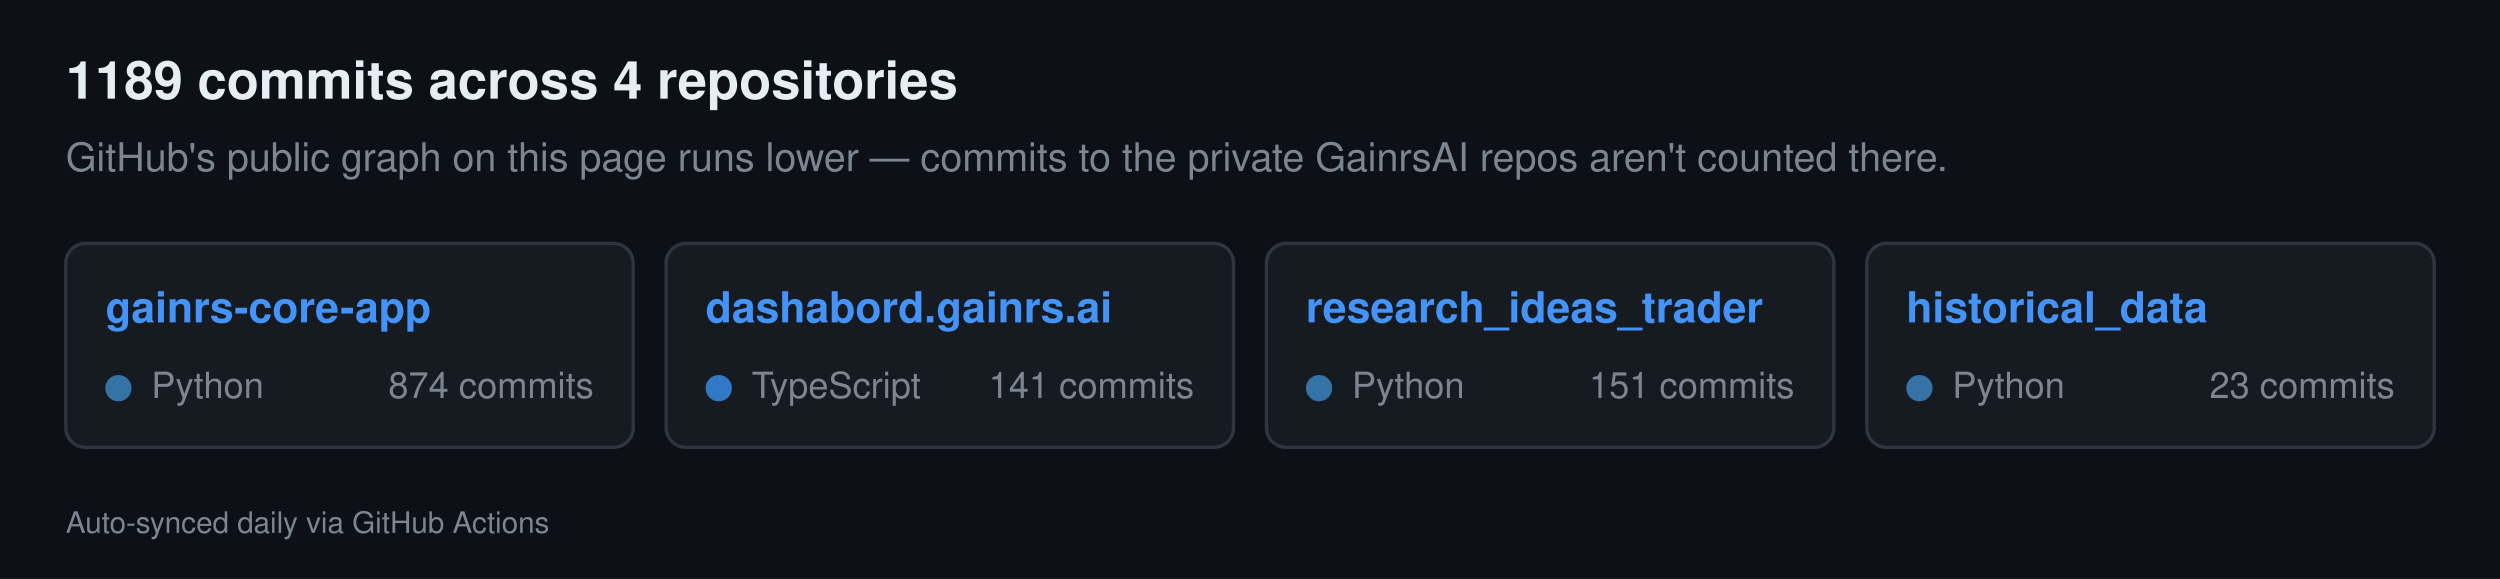
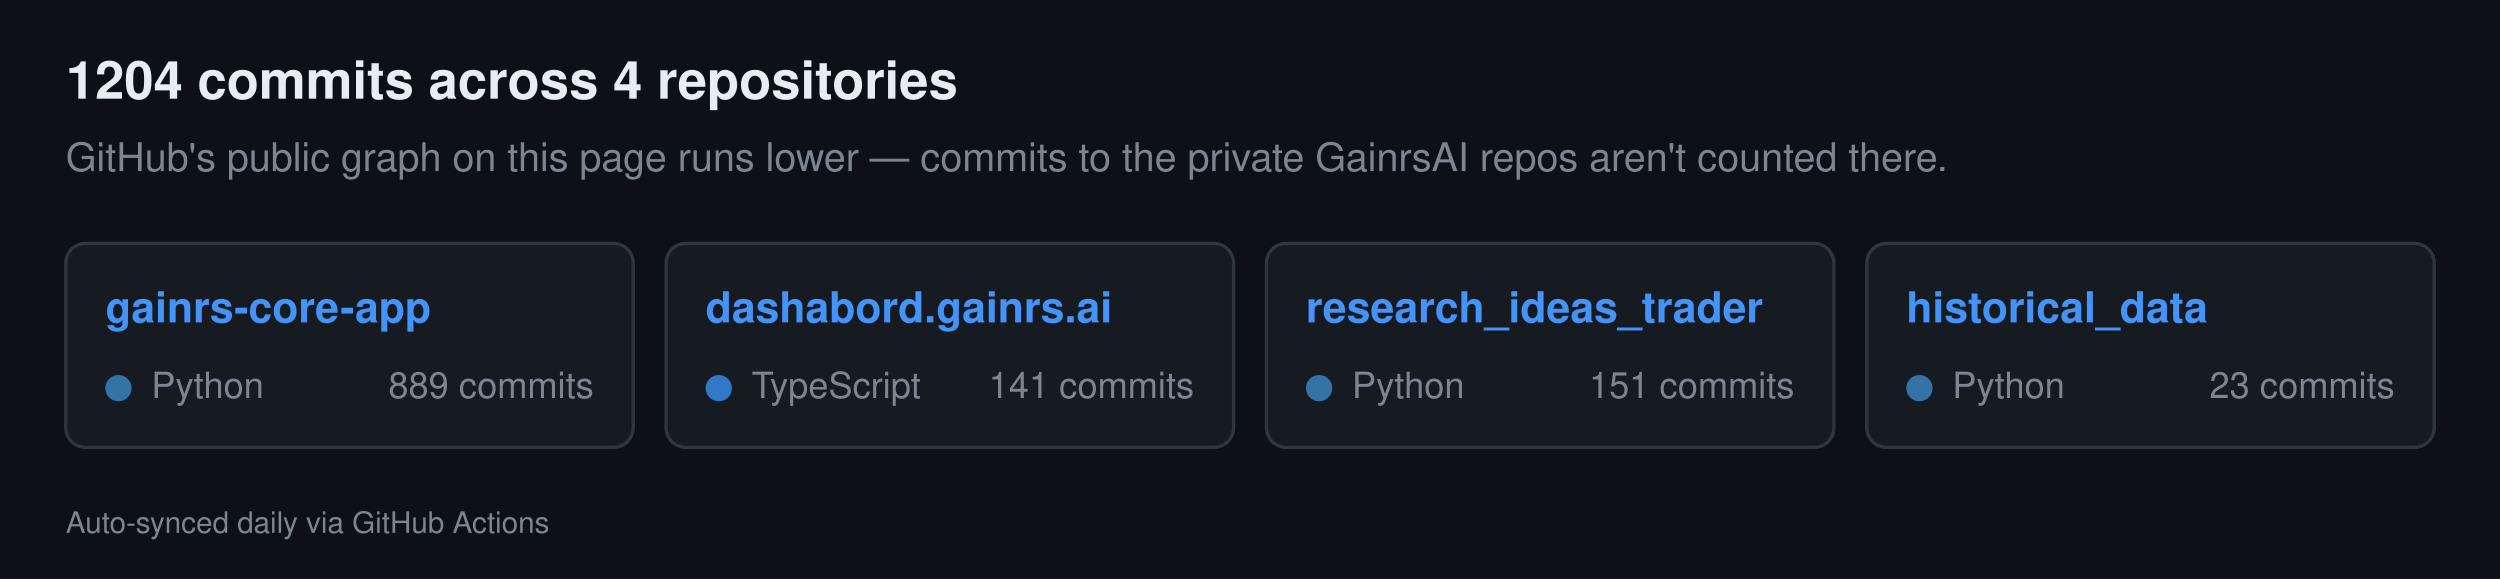
- <svg xmlns="http://www.w3.org/2000/svg" width="760" height="176" viewBox="0 0 760 176" font-family="-apple-system, BlinkMacSystemFont, 'Segoe UI', Helvetica, Arial, sans-serif" role="img" aria-label="1189 commits across 4 repositories">
+ <svg xmlns="http://www.w3.org/2000/svg" width="760" height="176" viewBox="0 0 760 176" font-family="-apple-system, BlinkMacSystemFont, 'Segoe UI', Helvetica, Arial, sans-serif" role="img" aria-label="1204 commits across 4 repositories">
  <rect width="760" height="176" fill="#0d1117" />
-   <text x="20" y="30" font-size="16" font-weight="600" fill="#e6edf3">1189 commits across 4 repositories</text>
+   <text x="20" y="30" font-size="16" font-weight="600" fill="#e6edf3">1204 commits across 4 repositories</text>
  <text x="20" y="52" font-size="12" fill="#7d8590">GitHub's public graph on this page runs lower — commits to the private GainrsAI repos aren't counted there.</text>
  <rect x="20.0" y="74" width="172.5" height="62" rx="6" fill="#161b22" stroke="#30363d" />
  <text x="32.0" y="98" font-size="13" font-weight="600" fill="#4493f8">gainrs-core-app</text>
  <circle cx="36.0" cy="118" r="4" fill="#3572A5" />
  <text x="46.0" y="121" font-size="11" fill="#7d8590">Python</text>
-   <text x="180.5" y="121" font-size="11" fill="#7d8590" text-anchor="end">874 commits</text>
+   <text x="180.5" y="121" font-size="11" fill="#7d8590" text-anchor="end">889 commits</text>
  <rect x="202.5" y="74" width="172.5" height="62" rx="6" fill="#161b22" stroke="#30363d" />
  <text x="214.5" y="98" font-size="13" font-weight="600" fill="#4493f8">dashabord.gainrs.ai</text>
  <circle cx="218.5" cy="118" r="4" fill="#3178c6" />
  <text x="228.5" y="121" font-size="11" fill="#7d8590">TypeScript</text>
  <text x="363.0" y="121" font-size="11" fill="#7d8590" text-anchor="end">141 commits</text>
  <rect x="385.0" y="74" width="172.5" height="62" rx="6" fill="#161b22" stroke="#30363d" />
  <text x="397.0" y="98" font-size="13" font-weight="600" fill="#4493f8">research_ideas_trader</text>
  <circle cx="401.0" cy="118" r="4" fill="#3572A5" />
  <text x="411.0" y="121" font-size="11" fill="#7d8590">Python</text>
  <text x="545.5" y="121" font-size="11" fill="#7d8590" text-anchor="end">151 commits</text>
  <rect x="567.5" y="74" width="172.5" height="62" rx="6" fill="#161b22" stroke="#30363d" />
  <text x="579.5" y="98" font-size="13" font-weight="600" fill="#4493f8">historical_data</text>
  <circle cx="583.5" cy="118" r="4" fill="#3572A5" />
  <text x="593.5" y="121" font-size="11" fill="#7d8590">Python</text>
  <text x="728.0" y="121" font-size="11" fill="#7d8590" text-anchor="end">23 commits</text>
  <text x="20" y="162" font-size="9" fill="#7d8590">Auto-synced daily via GitHub Actions</text>
</svg>
